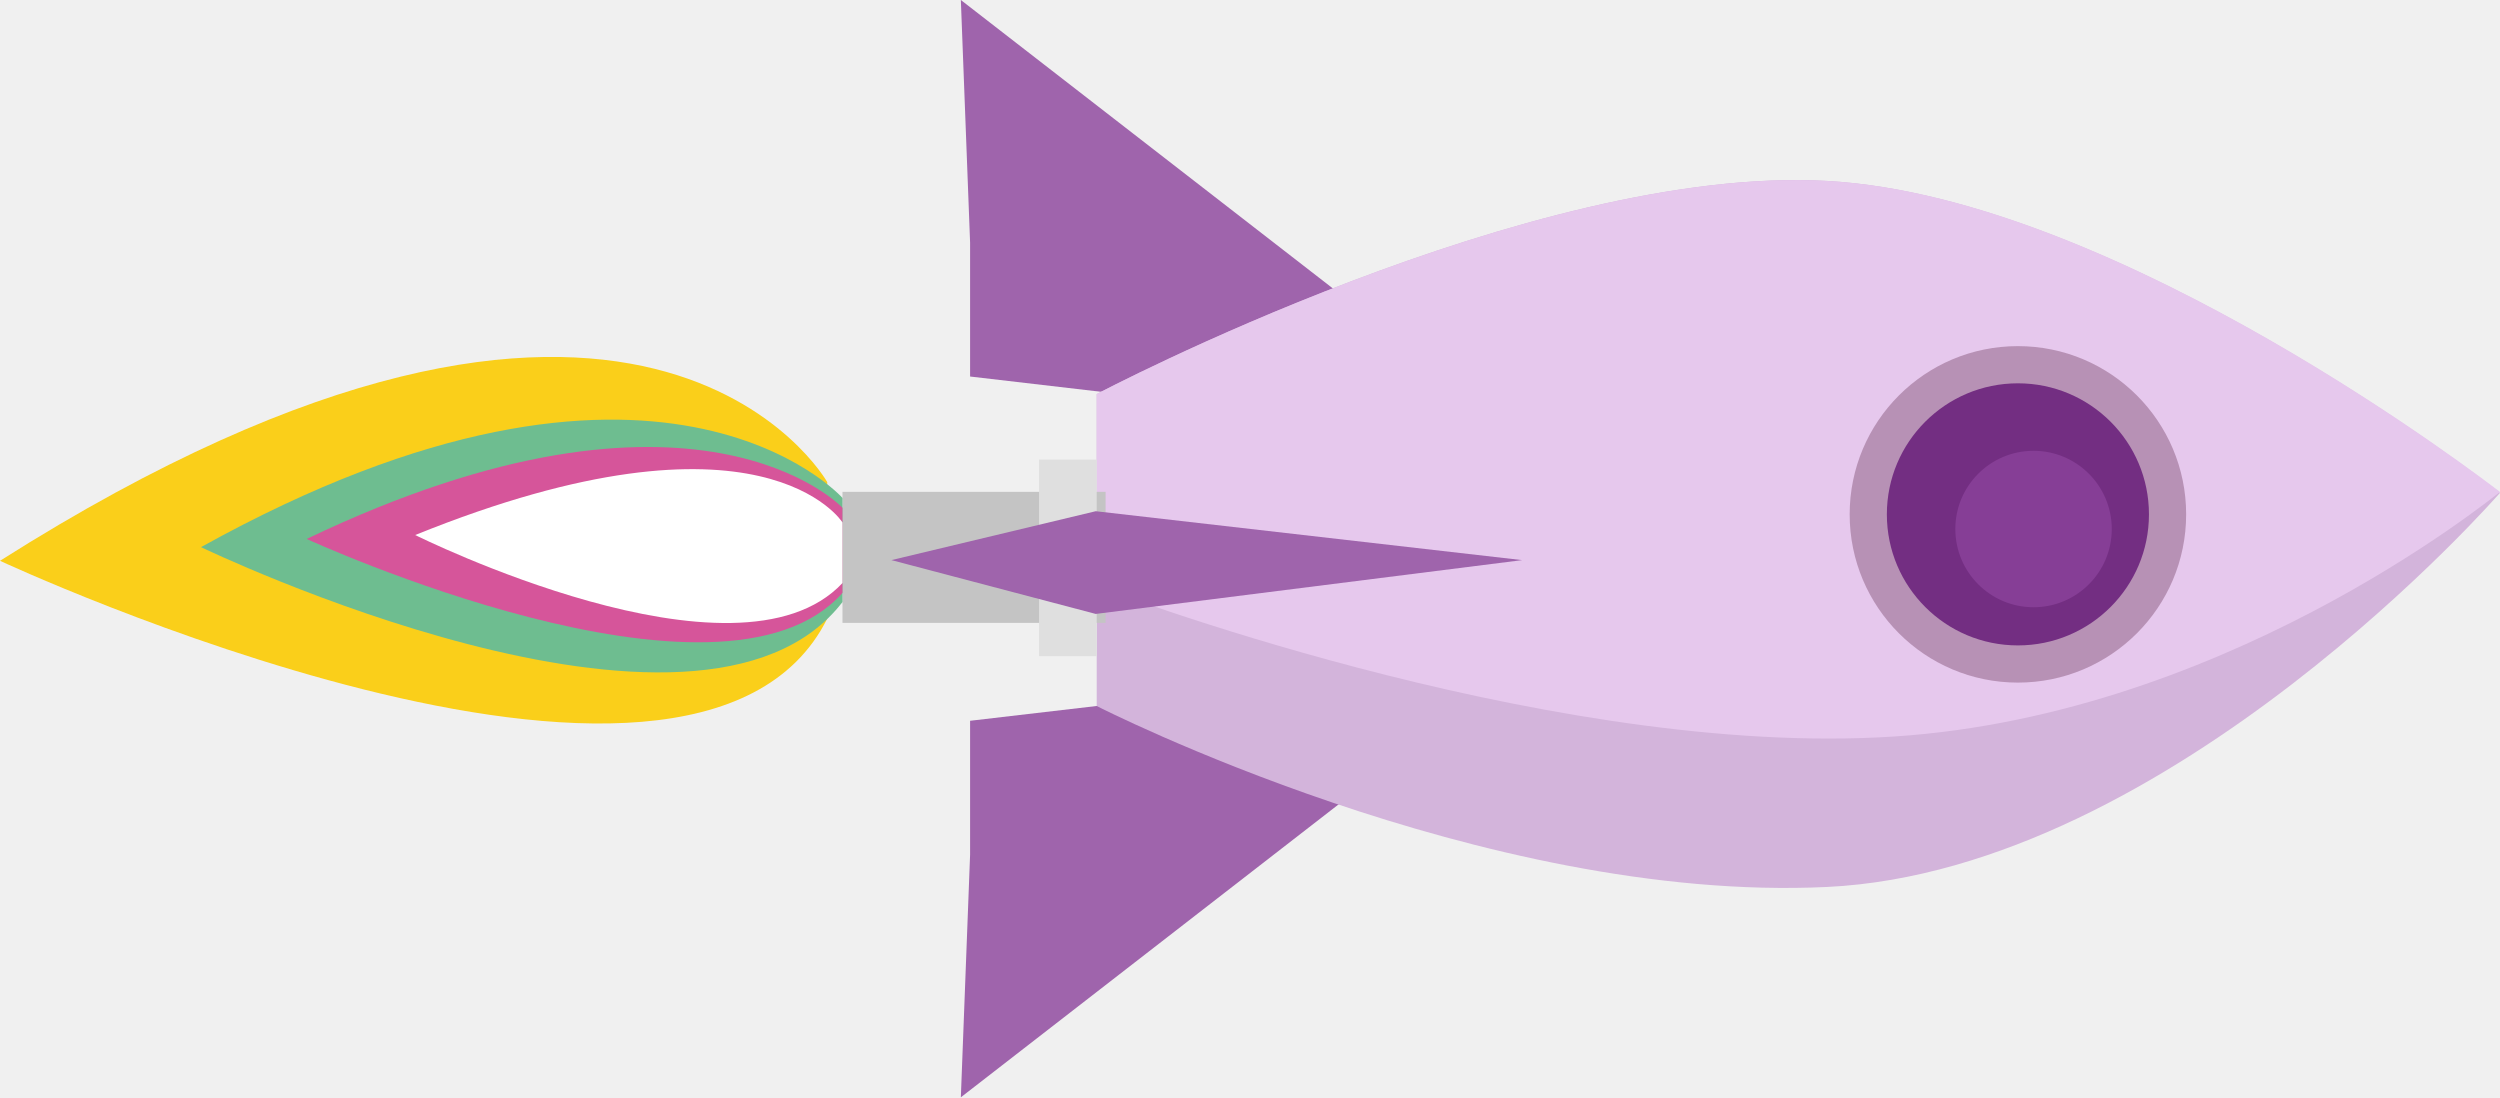
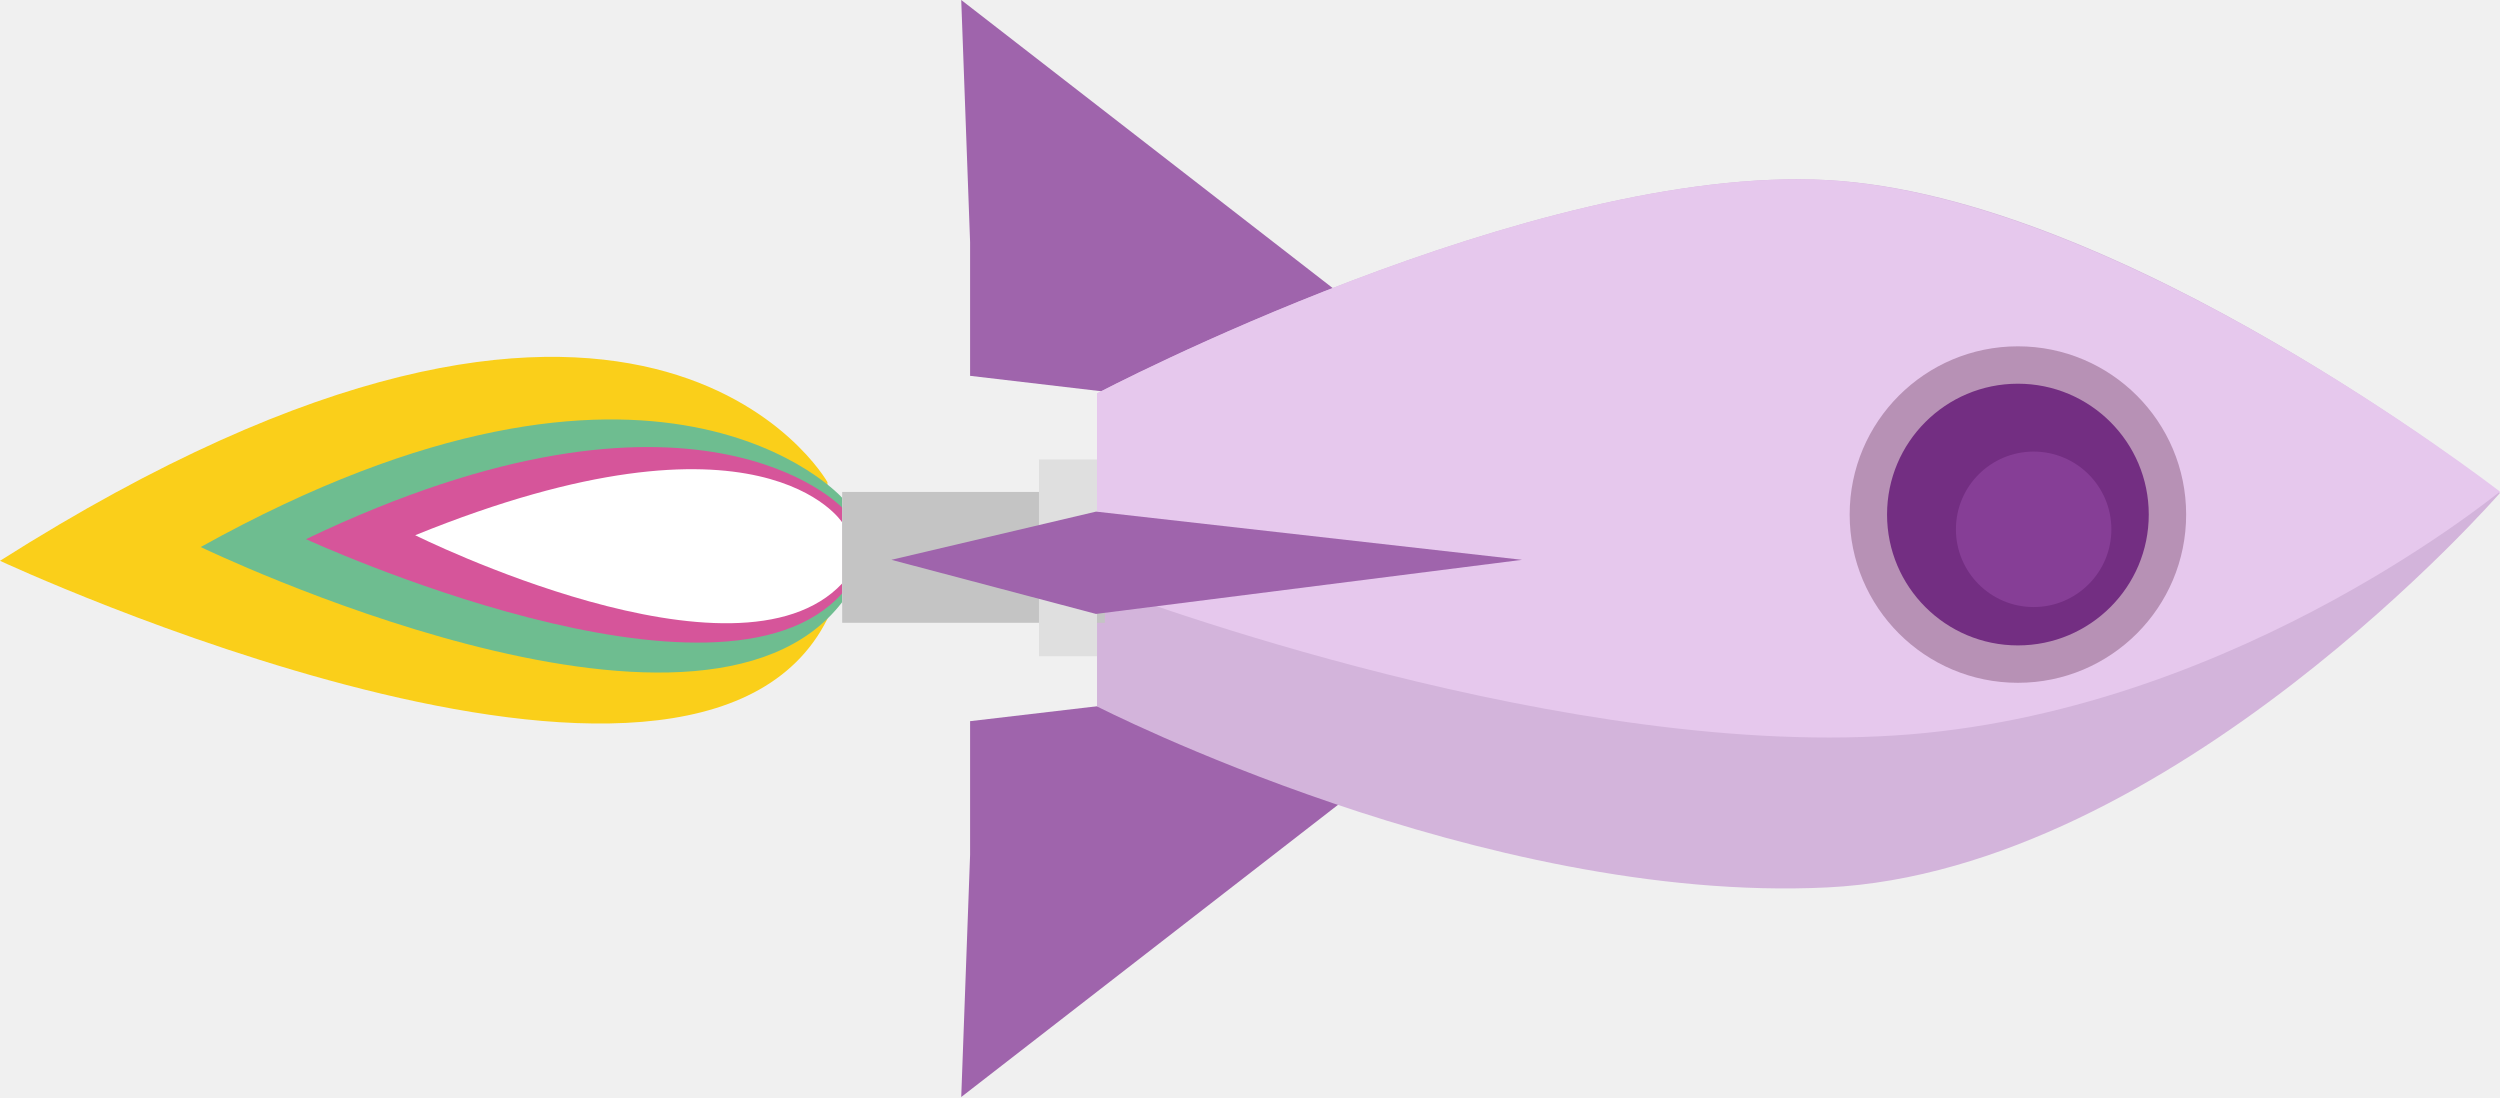
- <svg xmlns="http://www.w3.org/2000/svg" viewBox="0 0 254.1 111.53">
-   <defs>
-     <style>.cls-1{fill:#9f64ac;}.cls-2{fill:#d3b4db;}.cls-3{fill:#e6c8ed;}.cls-4{fill:#c4c4c4;}.cls-5{fill:#dfdfdf;}.cls-6{fill:#b791b5;}.cls-7{fill:#732e82;}.cls-8{fill:#863e96;}.cls-9{fill:#facf1a;}.cls-10{fill:#6ebd90;}.cls-11{fill:#d6559a;}.cls-12{fill:#fff;}</style>
-   </defs>
-   <g id="Camada_2" data-name="Camada 2">
-     <g id="Camada_1-2" data-name="Camada 1">
-       <path id="ef5hSXjYA0P14" class="cls-1" d="M97.66,111.53,155.6,66.6l-57,6.66V86.88Z" />
-       <path id="ef5hSXjYA0P15" class="cls-1" d="M97.66,0,155.6,44.92l-57-6.65V24.65Z" />
-       <path class="cls-2" d="M254.1,50.09s-33.4,38.37-68.38,40.06-74.25-18.39-74.25-18.39V40.05S155.7,16.7,185.72,18.39s68.38,31.7,68.38,31.7Z" />
-       <path id="ef5hSXjYA0P17" class="cls-3" d="M254.1,50h0c-1.09.8-28.72,23.36-63.21,24.95-35,1.69-79.42-15.4-79.42-15.4V40.05S155.7,16.7,185.72,18.39C215.24,20,252.91,49.1,254.1,50Z" />
-       <rect class="cls-4" x="85.63" y="49.99" width="26.74" height="13.32" />
-       <rect class="cls-5" x="105.61" y="46.71" width="5.86" height="19.98" />
-       <g id="ef5hSXjYA0P20">
-         <circle class="cls-6" cx="205.1" cy="52.28" r="17.1" />
-         <circle class="cls-7" cx="205.1" cy="52.28" r="13.32" />
-         <circle class="cls-8" cx="206.69" cy="53.77" r="7.95" />
+ <svg xmlns="http://www.w3.org/2000/svg" id="einU6oGjb9C1" viewBox="0 0 254.1 111.5" shape-rendering="geometricPrecision" text-rendering="geometricPrecision">
+   <style>#einU6oGjb9C2_ts {animation: einU6oGjb9C2_ts__ts 4000ms linear infinite normal forwards}@keyframes einU6oGjb9C2_ts__ts { 0% {transform: translate(85.6px,56.65px) scale(1,1)} 0.25% {transform: translate(85.6px,56.65px) scale(0.800375,1)} 0.5% {transform: translate(85.6px,56.65px) scale(1,1)} 0.75% {transform: translate(85.6px,56.65px) scale(0.800375,1)} 1% {transform: translate(85.6px,56.65px) scale(1,1)} 1.25% {transform: translate(85.6px,56.65px) scale(0.800375,1)} 1.5% {transform: translate(85.6px,56.65px) scale(1,1)} 1.75% {transform: translate(85.6px,56.65px) scale(0.800375,1)} 2% {transform: translate(85.6px,56.65px) scale(1,1)} 2.25% {transform: translate(85.6px,56.65px) scale(0.800375,1)} 2.5% {transform: translate(85.6px,56.65px) scale(1,1)} 2.75% {transform: translate(85.6px,56.65px) scale(0.800375,1)} 3% {transform: translate(85.6px,56.65px) scale(1,1)} 3.25% {transform: translate(85.6px,56.65px) scale(0.800375,1)} 3.5% {transform: translate(85.6px,56.65px) scale(1,1)} 3.75% {transform: translate(85.6px,56.65px) scale(0.800375,1)} 4% {transform: translate(85.6px,56.65px) scale(1,1)} 4.25% {transform: translate(85.6px,56.65px) scale(0.800375,1)} 4.5% {transform: translate(85.6px,56.65px) scale(1,1)} 4.75% {transform: translate(85.6px,56.65px) scale(0.800375,1)} 5% {transform: translate(85.6px,56.65px) scale(1,1)} 5.25% {transform: translate(85.6px,56.65px) scale(0.800375,1)} 5.5% {transform: translate(85.6px,56.65px) scale(1,1)} 5.75% {transform: translate(85.6px,56.65px) scale(0.800375,1)} 6% {transform: translate(85.6px,56.65px) scale(1,1)} 6.25% {transform: translate(85.6px,56.65px) scale(0.800375,1)} 6.5% {transform: translate(85.6px,56.65px) scale(1,1)} 6.75% {transform: translate(85.6px,56.65px) scale(0.800375,1)} 7% {transform: translate(85.6px,56.65px) scale(1,1)} 7.25% {transform: translate(85.6px,56.65px) scale(0.800375,1)} 7.5% {transform: translate(85.6px,56.65px) scale(1,1)} 7.75% {transform: translate(85.6px,56.65px) scale(0.800375,1)} 8% {transform: translate(85.6px,56.65px) scale(1,1)} 8.25% {transform: translate(85.6px,56.65px) scale(0.800375,1)} 8.5% {transform: translate(85.6px,56.65px) scale(1,1)} 8.75% {transform: translate(85.6px,56.65px) scale(0.800375,1)} 9% {transform: translate(85.6px,56.65px) scale(1,1)} 9.25% {transform: translate(85.6px,56.65px) scale(0.800375,1)} 9.5% {transform: translate(85.6px,56.65px) scale(1,1)} 9.75% {transform: translate(85.6px,56.65px) scale(0.800375,1)} 10% {transform: translate(85.6px,56.65px) scale(1,1)} 10.25% {transform: translate(85.6px,56.65px) scale(0.800375,1)} 10.5% {transform: translate(85.6px,56.65px) scale(1,1)} 10.75% {transform: translate(85.6px,56.65px) scale(0.800375,1)} 11% {transform: translate(85.6px,56.65px) scale(1,1)} 11.25% {transform: translate(85.6px,56.65px) scale(0.800375,1)} 11.5% {transform: translate(85.6px,56.65px) scale(1,1)} 11.75% {transform: translate(85.6px,56.65px) scale(0.800375,1)} 12% {transform: translate(85.6px,56.65px) scale(1,1)} 12.25% {transform: translate(85.6px,56.65px) scale(0.800375,1)} 12.5% {transform: translate(85.6px,56.65px) scale(1,1)} 12.75% {transform: translate(85.6px,56.65px) scale(0.800375,1)} 13% {transform: translate(85.6px,56.65px) scale(1,1)} 13.25% {transform: translate(85.6px,56.65px) scale(0.800375,1)} 13.5% {transform: translate(85.6px,56.65px) scale(1,1)} 13.75% {transform: translate(85.6px,56.65px) scale(0.800375,1)} 14% {transform: translate(85.6px,56.65px) scale(1,1)} 14.25% {transform: translate(85.6px,56.65px) scale(0.800375,1)} 14.5% {transform: translate(85.6px,56.65px) scale(1,1)} 14.75% {transform: translate(85.6px,56.65px) scale(0.800375,1)} 15% {transform: translate(85.6px,56.65px) scale(1,1)} 15.25% {transform: translate(85.6px,56.65px) scale(0.800375,1)} 15.5% {transform: translate(85.6px,56.65px) scale(1,1)} 15.75% {transform: translate(85.6px,56.65px) scale(0.800375,1)} 16% {transform: translate(85.6px,56.65px) scale(1,1)} 16.25% {transform: translate(85.6px,56.65px) scale(0.800375,1)} 16.5% {transform: translate(85.6px,56.65px) scale(1,1)} 16.75% {transform: translate(85.6px,56.65px) scale(0.800375,1)} 17% {transform: translate(85.6px,56.65px) scale(1,1)} 17.25% {transform: translate(85.6px,56.65px) scale(0.800375,1)} 17.5% {transform: translate(85.6px,56.65px) scale(1,1)} 17.75% {transform: translate(85.6px,56.65px) scale(0.800375,1)} 18% {transform: translate(85.6px,56.65px) scale(1,1)} 18.25% {transform: translate(85.6px,56.65px) scale(0.800375,1)} 18.5% {transform: translate(85.6px,56.65px) scale(1,1)} 18.75% {transform: translate(85.6px,56.65px) scale(0.800375,1)} 19% {transform: translate(85.6px,56.65px) scale(1,1)} 19.25% {transform: translate(85.6px,56.65px) scale(0.800375,1)} 19.5% {transform: translate(85.6px,56.65px) scale(1,1)} 19.75% {transform: translate(85.6px,56.65px) scale(0.800375,1)} 20% {transform: translate(85.6px,56.65px) scale(1,1)} 20.25% {transform: translate(85.6px,56.65px) scale(0.800375,1)} 20.5% {transform: translate(85.6px,56.65px) scale(1,1)} 20.75% {transform: translate(85.6px,56.65px) scale(0.800375,1)} 21% {transform: translate(85.6px,56.65px) scale(1,1)} 21.25% {transform: translate(85.6px,56.65px) scale(0.800375,1)} 21.5% {transform: translate(85.6px,56.65px) scale(1,1)} 21.75% {transform: translate(85.6px,56.65px) scale(0.800375,1)} 22% {transform: translate(85.6px,56.65px) scale(1,1)} 22.25% {transform: translate(85.6px,56.65px) scale(0.800375,1)} 22.5% {transform: translate(85.6px,56.65px) scale(1,1)} 22.75% {transform: translate(85.6px,56.65px) scale(0.800375,1)} 23% {transform: translate(85.6px,56.65px) scale(1,1)} 23.25% {transform: translate(85.6px,56.65px) scale(0.800375,1)} 23.5% {transform: translate(85.6px,56.65px) scale(1,1)} 23.75% {transform: translate(85.6px,56.65px) scale(0.800375,1)} 24% {transform: translate(85.6px,56.65px) scale(1,1)} 24.25% {transform: translate(85.6px,56.65px) scale(0.800375,1)} 24.5% {transform: translate(85.6px,56.65px) scale(1,1)} 24.75% {transform: translate(85.6px,56.65px) scale(0.800375,1)} 25% {transform: translate(85.6px,56.65px) scale(1,1)} 25.25% {transform: translate(85.6px,56.65px) scale(0.800375,1)} 25.5% {transform: translate(85.6px,56.65px) scale(1,1)} 25.75% {transform: translate(85.6px,56.65px) scale(0.800375,1)} 26% {transform: translate(85.6px,56.65px) scale(1,1)} 26.25% {transform: translate(85.6px,56.65px) scale(0.800375,1)} 26.5% {transform: translate(85.6px,56.65px) scale(1,1)} 26.75% {transform: translate(85.6px,56.65px) scale(0.800375,1)} 27% {transform: translate(85.6px,56.65px) scale(1,1)} 27.25% {transform: translate(85.6px,56.65px) scale(0.800375,1)} 27.5% {transform: translate(85.6px,56.65px) scale(1,1)} 27.75% {transform: translate(85.6px,56.65px) scale(0.800375,1)} 28% {transform: translate(85.6px,56.65px) scale(1,1)} 28.25% {transform: translate(85.6px,56.65px) scale(0.800375,1)} 28.5% {transform: translate(85.6px,56.65px) scale(1,1)} 28.75% {transform: translate(85.6px,56.65px) scale(0.800375,1)} 29% {transform: translate(85.6px,56.65px) scale(1,1)} 29.25% {transform: translate(85.6px,56.65px) scale(0.800375,1)} 29.5% {transform: translate(85.6px,56.65px) scale(1,1)} 29.75% {transform: translate(85.6px,56.65px) scale(0.800375,1)} 30% {transform: translate(85.6px,56.65px) scale(1,1)} 30.25% {transform: translate(85.6px,56.65px) scale(0.800375,1)} 30.5% {transform: translate(85.6px,56.65px) scale(1,1)} 30.75% {transform: translate(85.6px,56.65px) scale(0.800375,1)} 31% {transform: translate(85.6px,56.65px) scale(1,1)} 31.25% {transform: translate(85.6px,56.65px) scale(0.800375,1)} 31.5% {transform: translate(85.6px,56.65px) scale(1,1)} 31.75% {transform: translate(85.6px,56.65px) scale(0.800375,1)} 32% {transform: translate(85.6px,56.65px) scale(1,1)} 32.25% {transform: translate(85.6px,56.65px) scale(0.800375,1)} 32.5% {transform: translate(85.6px,56.65px) scale(1,1)} 32.75% {transform: translate(85.6px,56.65px) scale(0.800375,1)} 33% {transform: translate(85.6px,56.65px) scale(1,1)} 33.25% {transform: translate(85.6px,56.65px) scale(0.800375,1)} 33.5% {transform: translate(85.6px,56.65px) scale(1,1)} 33.75% {transform: translate(85.6px,56.65px) scale(0.800375,1)} 34% {transform: translate(85.6px,56.65px) scale(1,1)} 34.25% {transform: translate(85.6px,56.65px) scale(0.800375,1)} 34.5% {transform: translate(85.6px,56.65px) scale(1,1)} 34.75% {transform: translate(85.6px,56.65px) scale(0.800375,1)} 35% {transform: translate(85.6px,56.65px) scale(1,1)} 35.25% {transform: translate(85.6px,56.65px) scale(0.800375,1)} 35.5% {transform: translate(85.6px,56.65px) scale(1,1)} 35.75% {transform: translate(85.6px,56.65px) scale(0.800375,1)} 36% {transform: translate(85.6px,56.65px) scale(1,1)} 36.25% {transform: translate(85.6px,56.65px) scale(0.800375,1)} 36.5% {transform: translate(85.6px,56.65px) scale(1,1)} 36.75% {transform: translate(85.6px,56.65px) scale(0.800375,1)} 37% {transform: translate(85.6px,56.65px) scale(1,1)} 37.25% {transform: translate(85.6px,56.65px) scale(0.800375,1)} 37.5% {transform: translate(85.6px,56.65px) scale(1,1)} 37.75% {transform: translate(85.6px,56.65px) scale(0.800375,1)} 38% {transform: translate(85.6px,56.65px) scale(1,1)} 38.25% {transform: translate(85.6px,56.65px) scale(0.800375,1)} 38.5% {transform: translate(85.6px,56.65px) scale(1,1)} 38.75% {transform: translate(85.6px,56.65px) scale(0.800375,1)} 39% {transform: translate(85.6px,56.65px) scale(1,1)} 39.25% {transform: translate(85.6px,56.65px) scale(0.800375,1)} 39.5% {transform: translate(85.6px,56.65px) scale(1,1)} 39.75% {transform: translate(85.6px,56.65px) scale(0.800375,1)} 40% {transform: translate(85.6px,56.65px) scale(1,1)} 40.25% {transform: translate(85.6px,56.65px) scale(0.800375,1)} 40.5% {transform: translate(85.6px,56.65px) scale(1,1)} 40.75% {transform: translate(85.6px,56.65px) scale(0.800375,1)} 41% {transform: translate(85.6px,56.65px) scale(1,1)} 41.25% {transform: translate(85.6px,56.65px) scale(0.800375,1)} 41.5% {transform: translate(85.6px,56.65px) scale(1,1)} 41.75% {transform: translate(85.6px,56.65px) scale(0.800375,1)} 42% {transform: translate(85.6px,56.65px) scale(1,1)} 42.25% {transform: translate(85.6px,56.65px) scale(0.800375,1)} 42.5% {transform: translate(85.6px,56.65px) scale(1,1)} 42.75% {transform: translate(85.6px,56.65px) scale(0.800375,1)} 43% {transform: translate(85.6px,56.65px) scale(1,1)} 43.25% {transform: translate(85.6px,56.65px) scale(0.800375,1)} 43.5% {transform: translate(85.6px,56.65px) scale(1,1)} 43.75% {transform: translate(85.6px,56.65px) scale(0.800375,1)} 44% {transform: translate(85.6px,56.65px) scale(1,1)} 44.25% {transform: translate(85.6px,56.65px) scale(0.800375,1)} 44.5% {transform: translate(85.6px,56.65px) scale(1,1)} 44.75% {transform: translate(85.6px,56.65px) scale(0.800375,1)} 45% {transform: translate(85.6px,56.65px) scale(1,1)} 45.25% {transform: translate(85.6px,56.65px) scale(0.800375,1)} 45.5% {transform: translate(85.6px,56.65px) scale(1,1)} 45.75% {transform: translate(85.6px,56.65px) scale(0.800375,1)} 46% {transform: translate(85.6px,56.65px) scale(1,1)} 46.25% {transform: translate(85.6px,56.65px) scale(0.800375,1)} 46.5% {transform: translate(85.6px,56.65px) scale(1,1)} 46.75% {transform: translate(85.6px,56.65px) scale(0.800375,1)} 47% {transform: translate(85.6px,56.65px) scale(1,1)} 47.25% {transform: translate(85.6px,56.65px) scale(0.800375,1)} 47.5% {transform: translate(85.6px,56.65px) scale(1,1)} 47.75% {transform: translate(85.6px,56.65px) scale(0.800375,1)} 48% {transform: translate(85.6px,56.65px) scale(1,1)} 48.25% {transform: translate(85.6px,56.65px) scale(0.800375,1)} 48.5% {transform: translate(85.6px,56.65px) scale(1,1)} 48.75% {transform: translate(85.6px,56.65px) scale(0.800375,1)} 49% {transform: translate(85.6px,56.65px) scale(1,1)} 49.25% {transform: translate(85.6px,56.65px) scale(0.800375,1)} 49.5% {transform: translate(85.6px,56.65px) scale(1,1)} 49.75% {transform: translate(85.6px,56.65px) scale(0.800375,1)} 50% {transform: translate(85.6px,56.65px) scale(1,1)} 50.25% {transform: translate(85.6px,56.65px) scale(0.800375,1)} 50.5% {transform: translate(85.6px,56.65px) scale(1,1)} 50.75% {transform: translate(85.6px,56.65px) scale(0.800375,1)} 51% {transform: translate(85.6px,56.65px) scale(1,1)} 51.25% {transform: translate(85.6px,56.65px) scale(0.800375,1)} 51.5% {transform: translate(85.6px,56.65px) scale(1,1)} 51.75% {transform: translate(85.6px,56.65px) scale(0.800375,1)} 52% {transform: translate(85.6px,56.65px) scale(1,1)} 52.25% {transform: translate(85.6px,56.65px) scale(0.800375,1)} 52.5% {transform: translate(85.6px,56.65px) scale(1,1)} 52.75% {transform: translate(85.6px,56.65px) scale(0.800375,1)} 53% {transform: translate(85.6px,56.65px) scale(1,1)} 53.25% {transform: translate(85.6px,56.65px) scale(0.800375,1)} 53.5% {transform: translate(85.6px,56.65px) scale(1,1)} 53.75% {transform: translate(85.6px,56.65px) scale(0.800375,1)} 54% {transform: translate(85.6px,56.65px) scale(1,1)} 54.25% {transform: translate(85.6px,56.65px) scale(0.800375,1)} 54.5% {transform: translate(85.6px,56.65px) scale(1,1)} 54.75% {transform: translate(85.6px,56.65px) scale(0.800375,1)} 55% {transform: translate(85.6px,56.65px) scale(1,1)} 55.25% {transform: translate(85.6px,56.65px) scale(0.800375,1)} 55.5% {transform: translate(85.6px,56.65px) scale(1,1)} 55.75% {transform: translate(85.6px,56.65px) scale(0.800375,1)} 56% {transform: translate(85.6px,56.65px) scale(1,1)} 56.25% {transform: translate(85.6px,56.65px) scale(0.800375,1)} 56.5% {transform: translate(85.6px,56.65px) scale(1,1)} 56.75% {transform: translate(85.6px,56.65px) scale(0.800375,1)} 57% {transform: translate(85.6px,56.65px) scale(1,1)} 57.25% {transform: translate(85.6px,56.65px) scale(0.800375,1)} 57.5% {transform: translate(85.6px,56.65px) scale(1,1)} 57.75% {transform: translate(85.6px,56.65px) scale(0.800375,1)} 58% {transform: translate(85.6px,56.65px) scale(1,1)} 58.25% {transform: translate(85.6px,56.65px) scale(0.800375,1)} 58.5% {transform: translate(85.6px,56.65px) scale(1,1)} 58.75% {transform: translate(85.6px,56.65px) scale(0.800375,1)} 59% {transform: translate(85.6px,56.65px) scale(1,1)} 59.25% {transform: translate(85.6px,56.65px) scale(0.800375,1)} 59.5% {transform: translate(85.6px,56.65px) scale(1,1)} 59.75% {transform: translate(85.6px,56.65px) scale(0.800375,1)} 60% {transform: translate(85.6px,56.65px) scale(1,1)} 60.25% {transform: translate(85.6px,56.65px) scale(0.800375,1)} 60.5% {transform: translate(85.6px,56.65px) scale(1,1)} 60.75% {transform: translate(85.6px,56.65px) scale(0.800375,1)} 61% {transform: translate(85.6px,56.65px) scale(1,1)} 61.25% {transform: translate(85.6px,56.65px) scale(0.800375,1)} 61.5% {transform: translate(85.6px,56.65px) scale(1,1)} 61.75% {transform: translate(85.6px,56.65px) scale(0.800375,1)} 62% {transform: translate(85.6px,56.65px) scale(1,1)} 62.25% {transform: translate(85.6px,56.65px) scale(0.800375,1)} 62.5% {transform: translate(85.6px,56.65px) scale(1,1)} 62.75% {transform: translate(85.6px,56.65px) scale(0.800375,1)} 63% {transform: translate(85.6px,56.65px) scale(1,1)} 63.25% {transform: translate(85.6px,56.65px) scale(0.800375,1)} 63.5% {transform: translate(85.6px,56.65px) scale(1,1)} 63.75% {transform: translate(85.6px,56.65px) scale(0.800375,1)} 64% {transform: translate(85.6px,56.65px) scale(1,1)} 64.25% {transform: translate(85.6px,56.65px) scale(0.800375,1)} 64.5% {transform: translate(85.6px,56.65px) scale(1,1)} 64.75% {transform: translate(85.6px,56.65px) scale(0.800375,1)} 65% {transform: translate(85.6px,56.65px) scale(1,1)} 65.25% {transform: translate(85.6px,56.65px) scale(0.800375,1)} 65.5% {transform: translate(85.6px,56.65px) scale(1,1)} 65.75% {transform: translate(85.6px,56.65px) scale(0.800375,1)} 66% {transform: translate(85.6px,56.65px) scale(1,1)} 66.25% {transform: translate(85.6px,56.65px) scale(0.800375,1)} 66.5% {transform: translate(85.6px,56.65px) scale(1,1)} 66.75% {transform: translate(85.6px,56.65px) scale(0.800375,1)} 67% {transform: translate(85.6px,56.65px) scale(1,1)} 67.25% {transform: translate(85.6px,56.65px) scale(0.800375,1)} 67.5% {transform: translate(85.6px,56.65px) scale(1,1)} 67.75% {transform: translate(85.6px,56.65px) scale(0.800375,1)} 68% {transform: translate(85.6px,56.65px) scale(1,1)} 68.25% {transform: translate(85.6px,56.65px) scale(0.800375,1)} 68.5% {transform: translate(85.6px,56.65px) scale(1,1)} 68.75% {transform: translate(85.6px,56.65px) scale(0.800375,1)} 69% {transform: translate(85.6px,56.65px) scale(1,1)} 69.25% {transform: translate(85.6px,56.65px) scale(0.800375,1)} 69.5% {transform: translate(85.6px,56.65px) scale(1,1)} 69.75% {transform: translate(85.6px,56.65px) scale(0.800375,1)} 70% {transform: translate(85.6px,56.65px) scale(1,1)} 70.25% {transform: translate(85.6px,56.65px) scale(0.800375,1)} 70.5% {transform: translate(85.6px,56.65px) scale(1,1)} 70.75% {transform: translate(85.6px,56.65px) scale(0.800375,1)} 71% {transform: translate(85.6px,56.65px) scale(1,1)} 71.25% {transform: translate(85.6px,56.65px) scale(0.800375,1)} 71.5% {transform: translate(85.6px,56.65px) scale(1,1)} 71.75% {transform: translate(85.6px,56.65px) scale(0.800375,1)} 72% {transform: translate(85.6px,56.65px) scale(1,1)} 72.25% {transform: translate(85.6px,56.65px) scale(0.800375,1)} 72.5% {transform: translate(85.6px,56.65px) scale(1,1)} 72.75% {transform: translate(85.6px,56.65px) scale(0.800375,1)} 73% {transform: translate(85.6px,56.65px) scale(1,1)} 73.25% {transform: translate(85.6px,56.65px) scale(0.800375,1)} 73.5% {transform: translate(85.6px,56.65px) scale(1,1)} 73.75% {transform: translate(85.6px,56.65px) scale(0.800375,1)} 74% {transform: translate(85.6px,56.65px) scale(1,1)} 74.25% {transform: translate(85.6px,56.65px) scale(0.800375,1)} 74.5% {transform: translate(85.6px,56.65px) scale(1,1)} 74.75% {transform: translate(85.6px,56.65px) scale(0.800375,1)} 75% {transform: translate(85.6px,56.65px) scale(1,1)} 75.25% {transform: translate(85.6px,56.65px) scale(0.800375,1)} 75.5% {transform: translate(85.6px,56.65px) scale(1,1)} 75.75% {transform: translate(85.6px,56.65px) scale(0.800375,1)} 76% {transform: translate(85.6px,56.65px) scale(1,1)} 76.25% {transform: translate(85.6px,56.65px) scale(0.800375,1)} 76.5% {transform: translate(85.6px,56.65px) scale(1,1)} 76.75% {transform: translate(85.6px,56.65px) scale(0.800375,1)} 77% {transform: translate(85.6px,56.65px) scale(1,1)} 77.25% {transform: translate(85.6px,56.65px) scale(0.800375,1)} 77.5% {transform: translate(85.6px,56.65px) scale(1,1)} 77.75% {transform: translate(85.6px,56.65px) scale(0.800375,1)} 78% {transform: translate(85.6px,56.65px) scale(1,1)} 78.25% {transform: translate(85.6px,56.65px) scale(0.800375,1)} 78.5% {transform: translate(85.6px,56.65px) scale(1,1)} 78.75% {transform: translate(85.6px,56.65px) scale(0.800375,1)} 79% {transform: translate(85.6px,56.65px) scale(1,1)} 79.25% {transform: translate(85.6px,56.65px) scale(0.800375,1)} 79.5% {transform: translate(85.6px,56.65px) scale(1,1)} 79.75% {transform: translate(85.6px,56.65px) scale(0.800375,1)} 80% {transform: translate(85.6px,56.65px) scale(1,1)} 80.25% {transform: translate(85.6px,56.65px) scale(0.800375,1)} 80.5% {transform: translate(85.6px,56.65px) scale(1,1)} 80.75% {transform: translate(85.6px,56.65px) scale(0.800375,1)} 81% {transform: translate(85.6px,56.65px) scale(1,1)} 81.25% {transform: translate(85.6px,56.65px) scale(0.800375,1)} 81.5% {transform: translate(85.6px,56.65px) scale(1,1)} 81.75% {transform: translate(85.6px,56.65px) scale(0.800375,1)} 82% {transform: translate(85.6px,56.65px) scale(1,1)} 82.25% {transform: translate(85.6px,56.65px) scale(0.800375,1)} 82.5% {transform: translate(85.6px,56.65px) scale(1,1)} 82.75% {transform: translate(85.6px,56.65px) scale(0.800375,1)} 83% {transform: translate(85.6px,56.65px) scale(1,1)} 83.25% {transform: translate(85.6px,56.65px) scale(0.800375,1)} 83.5% {transform: translate(85.6px,56.65px) scale(1,1)} 83.75% {transform: translate(85.6px,56.65px) scale(0.800375,1)} 84% {transform: translate(85.6px,56.65px) scale(1,1)} 84.25% {transform: translate(85.6px,56.65px) scale(0.800375,1)} 84.5% {transform: translate(85.6px,56.65px) scale(1,1)} 84.75% {transform: translate(85.6px,56.65px) scale(0.800375,1)} 85% {transform: translate(85.6px,56.65px) scale(1,1)} 85.25% {transform: translate(85.6px,56.65px) scale(0.800375,1)} 85.5% {transform: translate(85.6px,56.65px) scale(1,1)} 85.75% {transform: translate(85.6px,56.65px) scale(0.800375,1)} 86% {transform: translate(85.6px,56.65px) scale(1,1)} 86.25% {transform: translate(85.6px,56.65px) scale(0.800375,1)} 86.5% {transform: translate(85.6px,56.65px) scale(1,1)} 86.75% {transform: translate(85.6px,56.65px) scale(0.800375,1)} 87% {transform: translate(85.6px,56.65px) scale(1,1)} 87.25% {transform: translate(85.6px,56.65px) scale(0.800375,1)} 87.5% {transform: translate(85.6px,56.65px) scale(1,1)} 87.75% {transform: translate(85.6px,56.65px) scale(0.800375,1)} 88% {transform: translate(85.6px,56.65px) scale(1,1)} 88.25% {transform: translate(85.6px,56.65px) scale(0.800375,1)} 88.5% {transform: translate(85.6px,56.65px) scale(1,1)} 88.75% {transform: translate(85.6px,56.65px) scale(0.800375,1)} 89% {transform: translate(85.6px,56.65px) scale(1,1)} 89.25% {transform: translate(85.6px,56.65px) scale(0.800375,1)} 89.5% {transform: translate(85.6px,56.65px) scale(1,1)} 89.75% {transform: translate(85.6px,56.65px) scale(0.800375,1)} 90% {transform: translate(85.6px,56.65px) scale(1,1)} 90.25% {transform: translate(85.6px,56.65px) scale(0.800375,1)} 90.5% {transform: translate(85.6px,56.65px) scale(1,1)} 90.75% {transform: translate(85.6px,56.65px) scale(0.800375,1)} 91% {transform: translate(85.6px,56.65px) scale(1,1)} 91.25% {transform: translate(85.6px,56.65px) scale(0.800375,1)} 91.5% {transform: translate(85.6px,56.65px) scale(1,1)} 91.75% {transform: translate(85.6px,56.65px) scale(0.800375,1)} 92% {transform: translate(85.6px,56.65px) scale(1,1)} 92.25% {transform: translate(85.6px,56.65px) scale(0.800375,1)} 92.5% {transform: translate(85.6px,56.65px) scale(1,1)} 92.75% {transform: translate(85.6px,56.65px) scale(0.800375,1)} 93% {transform: translate(85.6px,56.65px) scale(1,1)} 93.25% {transform: translate(85.6px,56.65px) scale(0.800375,1)} 93.5% {transform: translate(85.6px,56.65px) scale(1,1)} 93.75% {transform: translate(85.6px,56.65px) scale(0.800375,1)} 94% {transform: translate(85.6px,56.65px) scale(1,1)} 94.25% {transform: translate(85.6px,56.65px) scale(0.800375,1)} 94.5% {transform: translate(85.6px,56.65px) scale(1,1)} 94.75% {transform: translate(85.6px,56.65px) scale(0.800375,1)} 95% {transform: translate(85.6px,56.65px) scale(1,1)} 95.25% {transform: translate(85.6px,56.65px) scale(0.800375,1)} 95.5% {transform: translate(85.6px,56.65px) scale(1,1)} 95.75% {transform: translate(85.6px,56.65px) scale(0.800375,1)} 96% {transform: translate(85.6px,56.65px) scale(1,1)} 96.25% {transform: translate(85.6px,56.65px) scale(0.800375,1)} 96.5% {transform: translate(85.6px,56.65px) scale(1,1)} 96.75% {transform: translate(85.6px,56.65px) scale(0.800375,1)} 97% {transform: translate(85.6px,56.65px) scale(1,1)} 97.25% {transform: translate(85.6px,56.65px) scale(0.800375,1)} 97.5% {transform: translate(85.6px,56.65px) scale(1,1)} 97.75% {transform: translate(85.6px,56.65px) scale(0.800375,1)} 98% {transform: translate(85.6px,56.65px) scale(1,1)} 98.25% {transform: translate(85.6px,56.65px) scale(0.800375,1)} 98.5% {transform: translate(85.6px,56.65px) scale(1,1)} 98.75% {transform: translate(85.6px,56.65px) scale(0.800375,1)} 99% {transform: translate(85.6px,56.65px) scale(1,1)} 99.25% {transform: translate(85.6px,56.65px) scale(0.800375,1)} 99.5% {transform: translate(85.6px,56.65px) scale(1,1)} 99.75% {transform: translate(85.6px,56.65px) scale(0.800375,1)} 100% {transform: translate(85.6px,56.65px) scale(1,1)}} #einU6oGjb9C8_to {animation: einU6oGjb9C8_to__to 4000ms linear infinite normal forwards}@keyframes einU6oGjb9C8_to__to { 0% {transform: translate(126.65px,55.75px)} 32.5% {transform: translate(126.65px,56.75px)} 57.5% {transform: translate(126.65px,55.75px)} 82.5% {transform: translate(126.65px,55.19096px)} 100% {transform: translate(126.65px,55.75px)}} #einU6oGjb9C8_ts {animation: einU6oGjb9C8_ts__ts 4000ms linear infinite normal forwards}@keyframes einU6oGjb9C8_ts__ts { 0% {transform: scale(1,1)} 32.5% {transform: scale(1,0.83069)} 57.5% {transform: scale(1,0.879338)} 82.5% {transform: scale(1,0.996146)} 100% {transform: scale(1,1)}} #einU6oGjb9C15_to {animation: einU6oGjb9C15_to__to 4000ms linear infinite normal forwards}@keyframes einU6oGjb9C15_to__to { 0% {transform: translate(182.8px,18.22454px)} 32.5% {transform: translate(182.8px,16.22454px)} 57.5% {transform: translate(182.8px,18.22454px)} 82.5% {transform: translate(182.8px,21.22454px)} 100% {transform: translate(182.8px,18.22454px)}} #einU6oGjb9C15_ts {animation: einU6oGjb9C15_ts__ts 4000ms linear infinite normal forwards}@keyframes einU6oGjb9C15_ts__ts { 0% {transform: scale(1,0.998972)} 32.5% {transform: scale(1,1.075202)} 57.5% {transform: scale(1,0.998972)} 82.5% {transform: scale(1,0.910428)} 100% {transform: scale(1,0.998972)}} #einU6oGjb9C17_to {animation: einU6oGjb9C17_to__to 4000ms linear infinite normal forwards}@keyframes einU6oGjb9C17_to__to { 0% {transform: translate(122.65px,57.2px)} 32.5% {transform: translate(122.65px,51.2px)} 57.5% {transform: translate(122.65px,53.2px)} 82.5% {transform: translate(122.65px,58.2px)} 100% {transform: translate(122.65px,57.2px)}} #einU6oGjb9C19_to {animation: einU6oGjb9C19_to__to 4000ms linear infinite normal forwards}@keyframes einU6oGjb9C19_to__to { 0% {transform: translate(205.1px,52.3px)} 32.5% {transform: translate(205.1px,40.3px)} 57.5% {transform: translate(205.1px,45.3px)} 82.5% {transform: translate(205.1px,53.8px)} 100% {transform: translate(205.1px,52.3px)}} #einU6oGjb9C19_ts {animation: einU6oGjb9C19_ts__ts 4000ms linear infinite normal forwards}@keyframes einU6oGjb9C19_ts__ts { 0% {transform: scale(1,1)} 32.5% {transform: scale(1.000005,0.781922)} 100% {transform: scale(1,1)}}</style>
+   <g id="einU6oGjb9C2_ts" transform="translate(85.6,56.65) scale(1,1)">
+     <g transform="translate(-85.6,-56.65)">
+       <g>
+         <path d="M84.1,49c0,0-18.8-33.4-84.1,8c0,0,70.6,32.9,84.1,5.9v-13.9Z" fill="#facf1a" />
+         <path d="M85.6,50.6c0,0-18.6-20.9-65.2,5c0,0,50.7,24.5,65.2,5.6v-10.6Z" fill="#6ebd90" />
+         <path d="M85.6,51.6c0,0-14.8-15.8-54.5,3.2c0,0,42.1,19.4,54.5,5.5v-8.7Z" fill="#d6559a" />
+         <path d="M85.6,53.1c0,0-8.2-13-43.4,1.3c0,0,32.7,16.3,43.4,4.9v-6.2Z" fill="#fff" />
      </g>
-       <polygon id="ef5hSXjYA0P24" class="cls-1" points="111.37 51.96 90.6 56.93 111.37 62.4 154.71 56.93 111.37 51.96" />
-       <g id="ezvlLrfgHkZ7_ts" data-name="ezvlLrfgHkZ7 ts">
-         <path class="cls-9" d="M84.08,49S65.3,15.62,0,57c0,0,70.57,32.91,84.08,5.88Z" />
-         <path class="cls-10" d="M85.63,50.61s-18.58-20.88-65.2,5c0,0,50.69,24.46,65.2,5.58Z" />
-         <path class="cls-11" d="M85.63,51.61S70.82,35.79,31.17,54.78c0,0,42.14,19.39,54.46,5.48Z" />
-         <path class="cls-12" d="M85.63,53.1s-8.15-13-43.43,1.28c0,0,32.7,16.31,43.43,4.88V53.1Z" />
+     </g>
+   </g>
+   <g id="einU6oGjb9C8_to" transform="translate(126.65,55.75)">
+     <g id="einU6oGjb9C8_ts" transform="scale(1,1)">
+       <g transform="translate(-126.65,-55.75)">
+         <path d="M97.7,111.5l57.9-44.9-57,6.7v13.6l-.9,24.6Z" fill="#9f64ac" />
+         <path d="M97.7,0l57.9,44.9-57-6.7v-13.6L97.7,0Z" fill="#9f64ac" />
+       </g>
+     </g>
+   </g>
+   <g>
+     <path d="M254.1,50.1c0,0-33.4,38.4-68.4,40.1s-74.2-18.4-74.2-18.4v-31.8c0,0,44.2-23.3,74.2-21.7s68.4,31.8,68.4,31.8Z" fill="#d3b4db" />
+     <rect width="26.7" height="13.3" rx="0" ry="0" transform="translate(85.6 50)" fill="#c4c4c4" />
+     <rect width="5.9" height="20" rx="0" ry="0" transform="translate(105.6 46.7)" fill="#dfdfdf" />
+   </g>
+   <g id="einU6oGjb9C15_to" transform="translate(182.8,18.22454)">
+     <g id="einU6oGjb9C15_ts" transform="scale(1,0.998972)">
+       <g transform="translate(-182.8,-18.22289)">
+         <path d="M254.1,50v0c-1.1.8-28.7,23.4-63.2,24.9-35,1.7-79.4-15.4-79.4-15.4v-19.5c0,0,44.2-23.3,74.2-21.7C215.2,20,252.9,49.1,254.1,50Z" fill="#e6c8ed" />
+       </g>
+     </g>
+   </g>
+   <g id="einU6oGjb9C17_to" transform="translate(122.65,57.2)">
+     <g transform="translate(-122.65,-57.2)">
+       <polygon points="111.4,52 90.6,56.9 111.4,62.4 154.7,56.9" fill="#9f64ac" />
+     </g>
+   </g>
+   <g id="einU6oGjb9C19_to" transform="translate(205.1,52.3)">
+     <g id="einU6oGjb9C19_ts" transform="scale(1,1)">
+       <g transform="translate(-205.1,-52.3)">
+         <g>
+           <circle r="17.1" transform="translate(205.1 52.3)" fill="#b791b5" />
+           <circle r="13.3" transform="translate(205.1 52.3)" fill="#732e82" />
+           <circle r="7.9" transform="translate(206.7 53.8)" fill="#863e96" />
+         </g>
      </g>
    </g>
  </g>
</svg>
